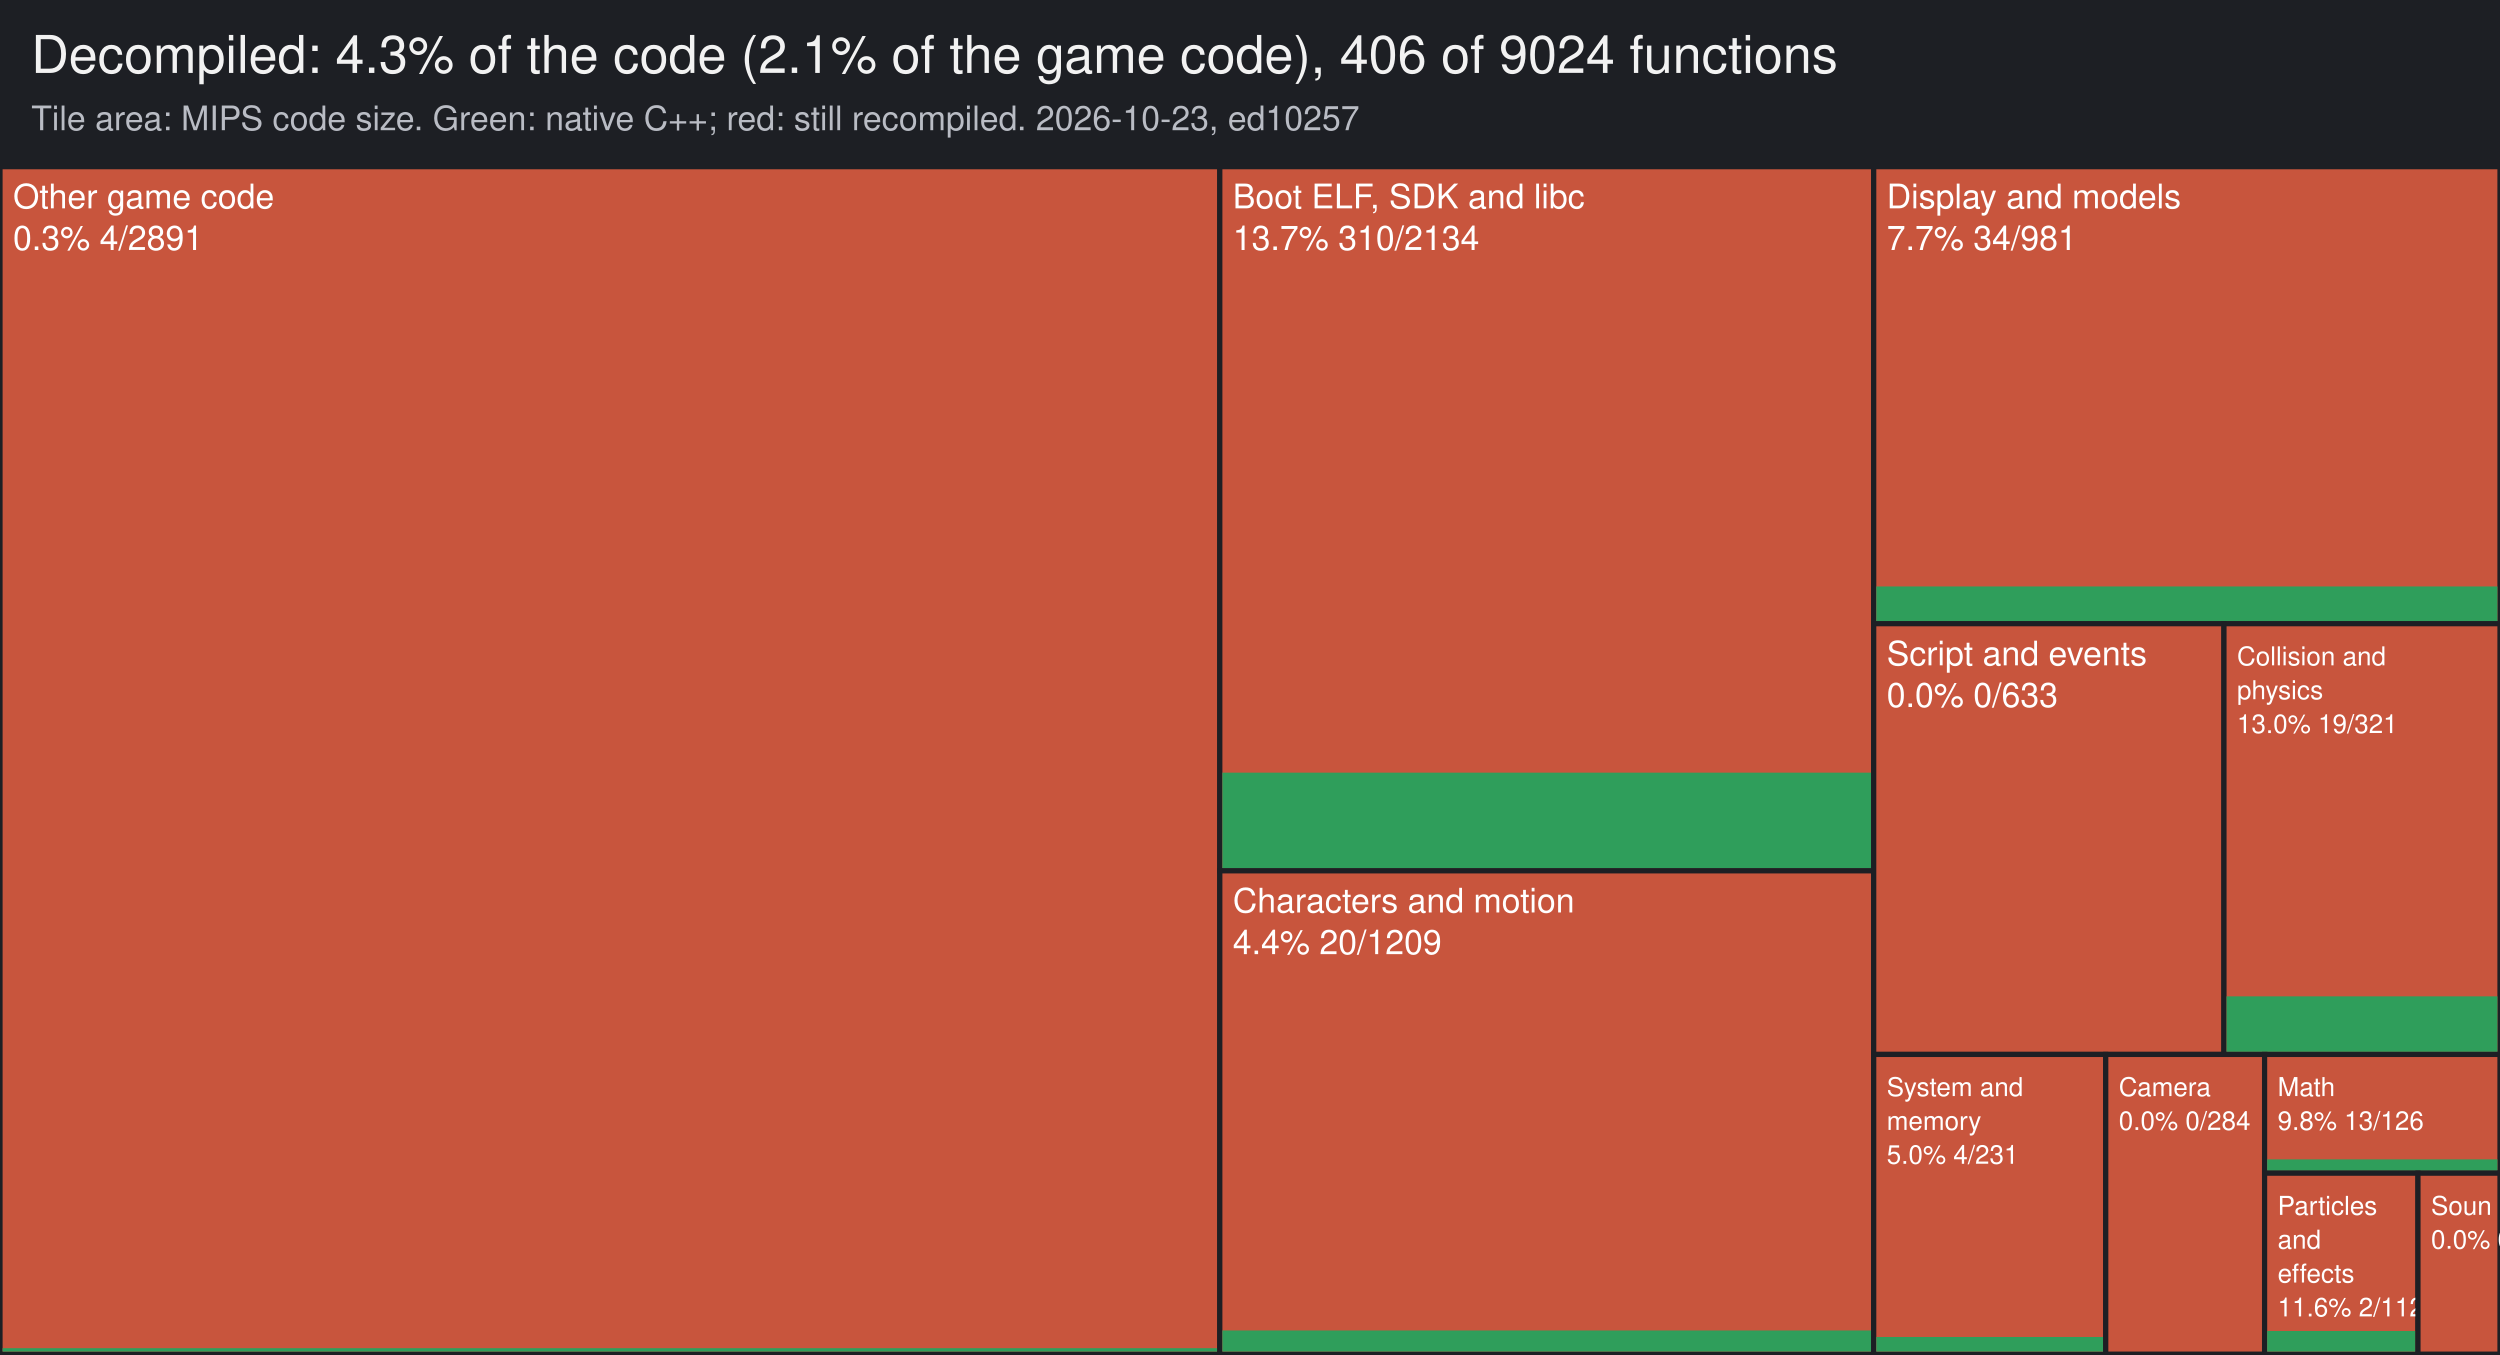
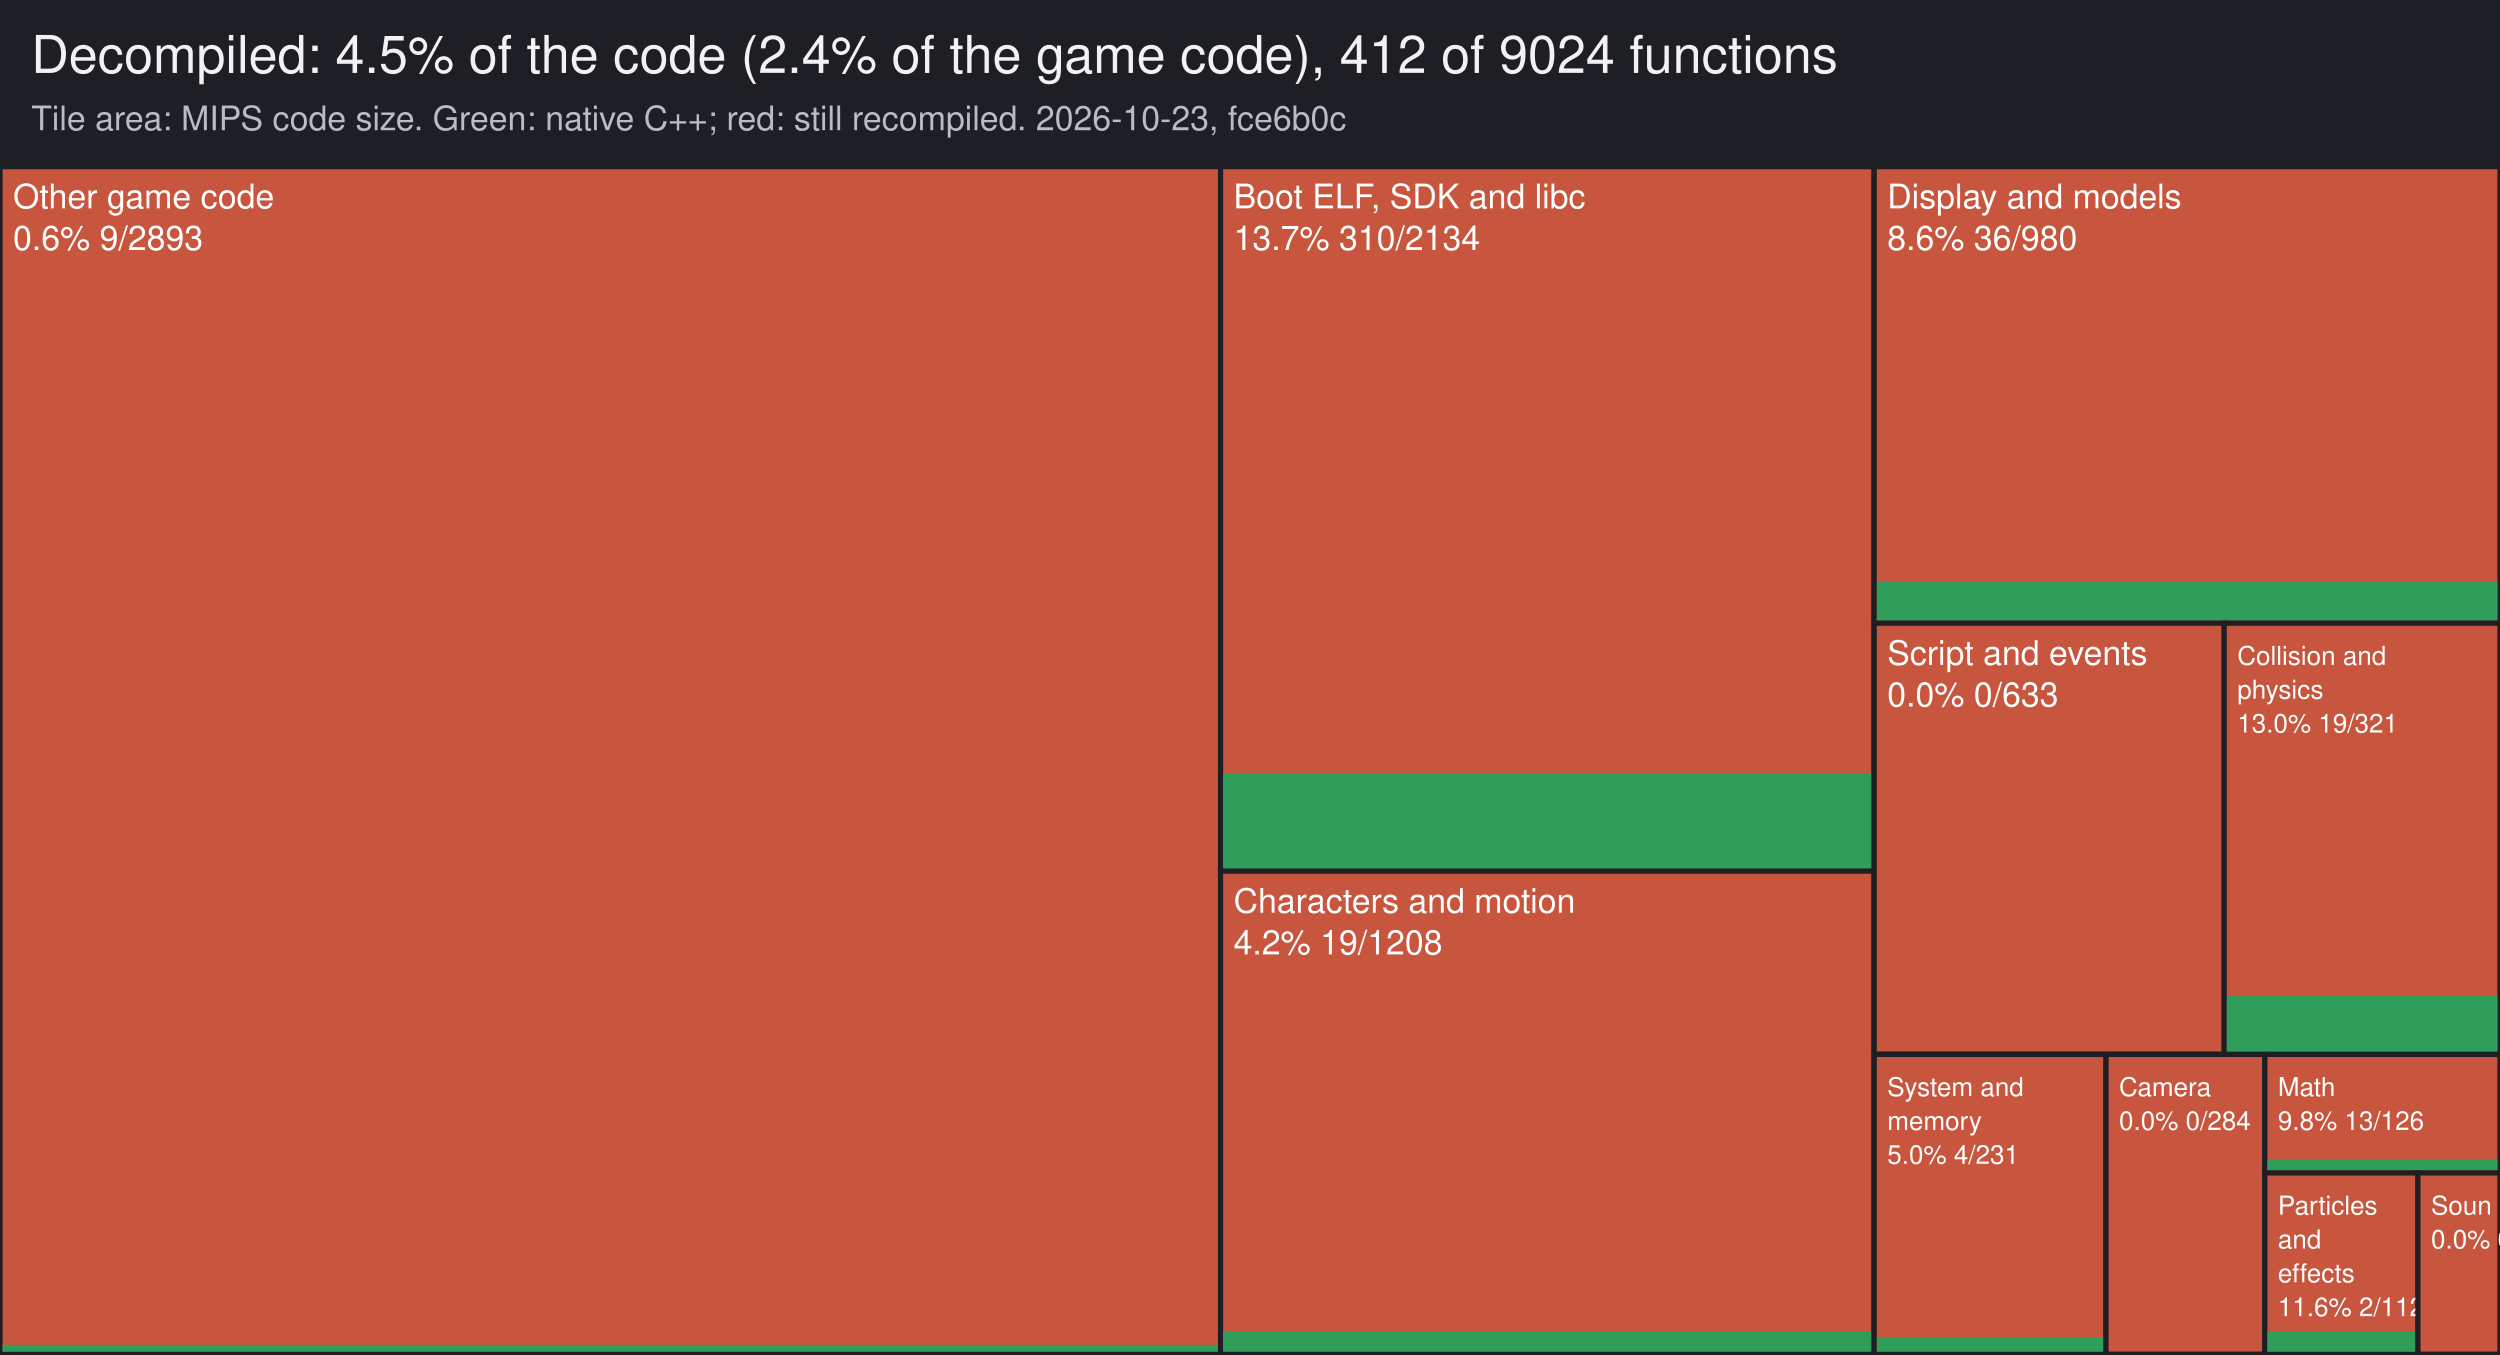
<svg xmlns="http://www.w3.org/2000/svg" width="960" height="520" font-family="Helvetica, Arial, sans-serif">
  <rect width="100%" height="100%" fill="#1d1f24" />
-   <text x="12" y="28" font-size="20" fill="#f2f2f2">Decompiled: 4.3% of the code (2.1% of the game code), 406 of 9024 functions</text>
-   <text x="12" y="50" font-size="13" fill="#b9bcc4">Tile area: MIPS code size. Green: native C++; red: still recompiled. 2026-10-23, ed10257</text>
-   <rect x="0.0" y="64.0" width="468.4" height="456.0" fill="#c8553d" stroke="#1d1f24" stroke-width="2" />
-   <rect x="1.0" y="517.7" width="466.4" height="1.3" fill="#2f9e5b" />
+   <text x="12" y="28" font-size="20" fill="#f2f2f2">Decompiled: 4.5% of the code (2.4% of the game code), 412 of 9024 functions</text>
+   <text x="12" y="50" font-size="13" fill="#b9bcc4">Tile area: MIPS code size. Green: native C++; red: still recompiled. 2026-10-23, fce6b0c</text>
+   <rect x="0.0" y="64.0" width="468.7" height="456.0" fill="#c8553d" stroke="#1d1f24" stroke-width="2" />
+   <rect x="1.0" y="516.4" width="466.7" height="2.6" fill="#2f9e5b" />
  <text x="5.0" y="80.0" font-size="13" fill="#ffffff">Other game code</text>
-   <text x="5.0" y="96.0" font-size="13" fill="#ffffff">0.3%  4/2891</text>
-   <rect x="468.4" y="64.0" width="251.1" height="270.4" fill="#c8553d" stroke="#1d1f24" stroke-width="2" />
-   <rect x="469.4" y="296.7" width="249.1" height="36.7" fill="#2f9e5b" />
-   <text x="473.4" y="80.0" font-size="13" fill="#ffffff">Boot ELF, SDK and libc</text>
-   <text x="473.4" y="96.0" font-size="13" fill="#ffffff">13.7%  310/2134</text>
-   <rect x="468.4" y="334.4" width="251.1" height="185.6" fill="#c8553d" stroke="#1d1f24" stroke-width="2" />
-   <rect x="469.4" y="510.9" width="249.1" height="8.1" fill="#2f9e5b" />
-   <text x="473.4" y="350.4" font-size="13" fill="#ffffff">Characters and motion</text>
-   <text x="473.4" y="366.4" font-size="13" fill="#ffffff">4.4%  20/1209</text>
-   <rect x="719.5" y="64.0" width="240.5" height="175.5" fill="#c8553d" stroke="#1d1f24" stroke-width="2" />
-   <rect x="720.5" y="225.2" width="238.5" height="13.4" fill="#2f9e5b" />
-   <text x="724.5" y="80.0" font-size="13" fill="#ffffff">Display and models</text>
-   <text x="724.5" y="96.0" font-size="13" fill="#ffffff">7.7%  34/981</text>
-   <rect x="719.5" y="239.5" width="134.5" height="165.4" fill="#c8553d" stroke="#1d1f24" stroke-width="2" />
-   <rect x="720.5" y="403.9" width="132.5" height="0.0" fill="#2f9e5b" />
-   <text x="724.5" y="255.5" font-size="13" fill="#ffffff">Script and events</text>
-   <text x="724.5" y="271.5" font-size="13" fill="#ffffff">0.0%  0/633</text>
-   <rect x="854.0" y="239.5" width="106.0" height="165.4" fill="#c8553d" stroke="#1d1f24" stroke-width="2" />
-   <rect x="855.0" y="382.6" width="104.0" height="21.3" fill="#2f9e5b" />
-   <text x="859.0" y="255.5" font-size="10" fill="#ffffff">Collision and</text>
-   <text x="859.0" y="268.5" font-size="10" fill="#ffffff">physics</text>
-   <text x="859.0" y="281.5" font-size="10" fill="#ffffff">13.0%  19/321</text>
-   <rect x="719.5" y="404.9" width="89.1" height="115.1" fill="#c8553d" stroke="#1d1f24" stroke-width="2" />
-   <rect x="720.5" y="513.4" width="87.1" height="5.6" fill="#2f9e5b" />
-   <text x="724.5" y="420.9" font-size="10" fill="#ffffff">System and</text>
-   <text x="724.5" y="433.9" font-size="10" fill="#ffffff">memory</text>
-   <text x="724.5" y="446.9" font-size="10" fill="#ffffff">5.0%  4/231</text>
-   <rect x="808.6" y="404.9" width="61.1" height="115.1" fill="#c8553d" stroke="#1d1f24" stroke-width="2" />
-   <rect x="809.6" y="519.0" width="59.1" height="0.0" fill="#2f9e5b" />
-   <text x="813.6" y="420.9" font-size="10" fill="#ffffff">Camera</text>
-   <text x="813.6" y="433.9" font-size="10" fill="#ffffff">0.0%  0/284</text>
-   <rect x="869.6" y="404.9" width="90.4" height="45.5" fill="#c8553d" stroke="#1d1f24" stroke-width="2" />
-   <rect x="870.6" y="445.2" width="88.4" height="4.3" fill="#2f9e5b" />
-   <text x="874.6" y="420.9" font-size="10" fill="#ffffff">Math</text>
-   <text x="874.6" y="433.9" font-size="10" fill="#ffffff">9.8%  13/126</text>
-   <rect x="869.6" y="450.5" width="58.9" height="69.5" fill="#c8553d" stroke="#1d1f24" stroke-width="2" />
-   <rect x="870.6" y="511.1" width="56.9" height="7.9" fill="#2f9e5b" />
-   <text x="874.6" y="466.5" font-size="10" fill="#ffffff">Particles</text>
-   <text x="874.6" y="479.5" font-size="10" fill="#ffffff">and</text>
-   <text x="874.6" y="492.5" font-size="10" fill="#ffffff">effects</text>
-   <text x="874.6" y="505.5" font-size="10" fill="#ffffff">11.6%  2/112</text>
-   <rect x="928.5" y="450.5" width="31.5" height="69.5" fill="#c8553d" stroke="#1d1f24" stroke-width="2" />
+   <text x="5.0" y="96.0" font-size="13" fill="#ffffff">0.6%  9/2893</text>
+   <rect x="468.7" y="64.0" width="250.9" height="270.5" fill="#c8553d" stroke="#1d1f24" stroke-width="2" />
+   <rect x="469.7" y="296.9" width="248.9" height="36.7" fill="#2f9e5b" />
+   <text x="473.7" y="80.0" font-size="13" fill="#ffffff">Boot ELF, SDK and libc</text>
+   <text x="473.7" y="96.0" font-size="13" fill="#ffffff">13.7%  310/2134</text>
+   <rect x="468.7" y="334.5" width="250.9" height="185.5" fill="#c8553d" stroke="#1d1f24" stroke-width="2" />
+   <rect x="469.7" y="511.2" width="248.9" height="7.8" fill="#2f9e5b" />
+   <text x="473.7" y="350.5" font-size="13" fill="#ffffff">Characters and motion</text>
+   <text x="473.7" y="366.5" font-size="13" fill="#ffffff">4.2%  19/1208</text>
+   <rect x="719.7" y="64.0" width="240.3" height="175.3" fill="#c8553d" stroke="#1d1f24" stroke-width="2" />
+   <rect x="720.7" y="223.5" width="238.3" height="14.8" fill="#2f9e5b" />
+   <text x="724.7" y="80.0" font-size="13" fill="#ffffff">Display and models</text>
+   <text x="724.7" y="96.0" font-size="13" fill="#ffffff">8.6%  36/980</text>
+   <rect x="719.7" y="239.3" width="134.4" height="165.5" fill="#c8553d" stroke="#1d1f24" stroke-width="2" />
+   <rect x="720.7" y="403.9" width="132.4" height="0.0" fill="#2f9e5b" />
+   <text x="724.7" y="255.3" font-size="13" fill="#ffffff">Script and events</text>
+   <text x="724.7" y="271.3" font-size="13" fill="#ffffff">0.0%  0/633</text>
+   <rect x="854.1" y="239.3" width="105.9" height="165.5" fill="#c8553d" stroke="#1d1f24" stroke-width="2" />
+   <rect x="855.1" y="382.5" width="103.9" height="21.3" fill="#2f9e5b" />
+   <text x="859.1" y="255.3" font-size="10" fill="#ffffff">Collision and</text>
+   <text x="859.1" y="268.3" font-size="10" fill="#ffffff">physics</text>
+   <text x="859.1" y="281.3" font-size="10" fill="#ffffff">13.0%  19/321</text>
+   <rect x="719.7" y="404.9" width="89.0" height="115.1" fill="#c8553d" stroke="#1d1f24" stroke-width="2" />
+   <rect x="720.7" y="513.4" width="87.0" height="5.6" fill="#2f9e5b" />
+   <text x="724.7" y="420.9" font-size="10" fill="#ffffff">System and</text>
+   <text x="724.7" y="433.9" font-size="10" fill="#ffffff">memory</text>
+   <text x="724.7" y="446.9" font-size="10" fill="#ffffff">5.0%  4/231</text>
+   <rect x="808.7" y="404.9" width="61.0" height="115.1" fill="#c8553d" stroke="#1d1f24" stroke-width="2" />
+   <rect x="809.7" y="519.0" width="59.0" height="0.0" fill="#2f9e5b" />
+   <text x="813.7" y="420.9" font-size="10" fill="#ffffff">Camera</text>
+   <text x="813.7" y="433.9" font-size="10" fill="#ffffff">0.0%  0/284</text>
+   <rect x="869.7" y="404.9" width="90.3" height="45.6" fill="#c8553d" stroke="#1d1f24" stroke-width="2" />
+   <rect x="870.7" y="445.1" width="88.3" height="4.3" fill="#2f9e5b" />
+   <text x="874.7" y="420.9" font-size="10" fill="#ffffff">Math</text>
+   <text x="874.7" y="433.9" font-size="10" fill="#ffffff">9.8%  13/126</text>
+   <rect x="869.7" y="450.4" width="58.8" height="69.6" fill="#c8553d" stroke="#1d1f24" stroke-width="2" />
+   <rect x="870.7" y="511.1" width="56.8" height="7.9" fill="#2f9e5b" />
+   <text x="874.7" y="466.4" font-size="10" fill="#ffffff">Particles</text>
+   <text x="874.7" y="479.4" font-size="10" fill="#ffffff">and</text>
+   <text x="874.7" y="492.4" font-size="10" fill="#ffffff">effects</text>
+   <text x="874.7" y="505.4" font-size="10" fill="#ffffff">11.6%  2/112</text>
+   <rect x="928.5" y="450.4" width="31.5" height="69.6" fill="#c8553d" stroke="#1d1f24" stroke-width="2" />
  <rect x="929.5" y="519.0" width="29.5" height="0.0" fill="#2f9e5b" />
-   <text x="933.5" y="466.5" font-size="10" fill="#ffffff">Soun</text>
-   <text x="933.5" y="479.5" font-size="10" fill="#ffffff">0.0%  0/102</text>
+   <text x="933.5" y="466.4" font-size="10" fill="#ffffff">Soun</text>
+   <text x="933.5" y="479.4" font-size="10" fill="#ffffff">0.0%  0/102</text>
</svg>
